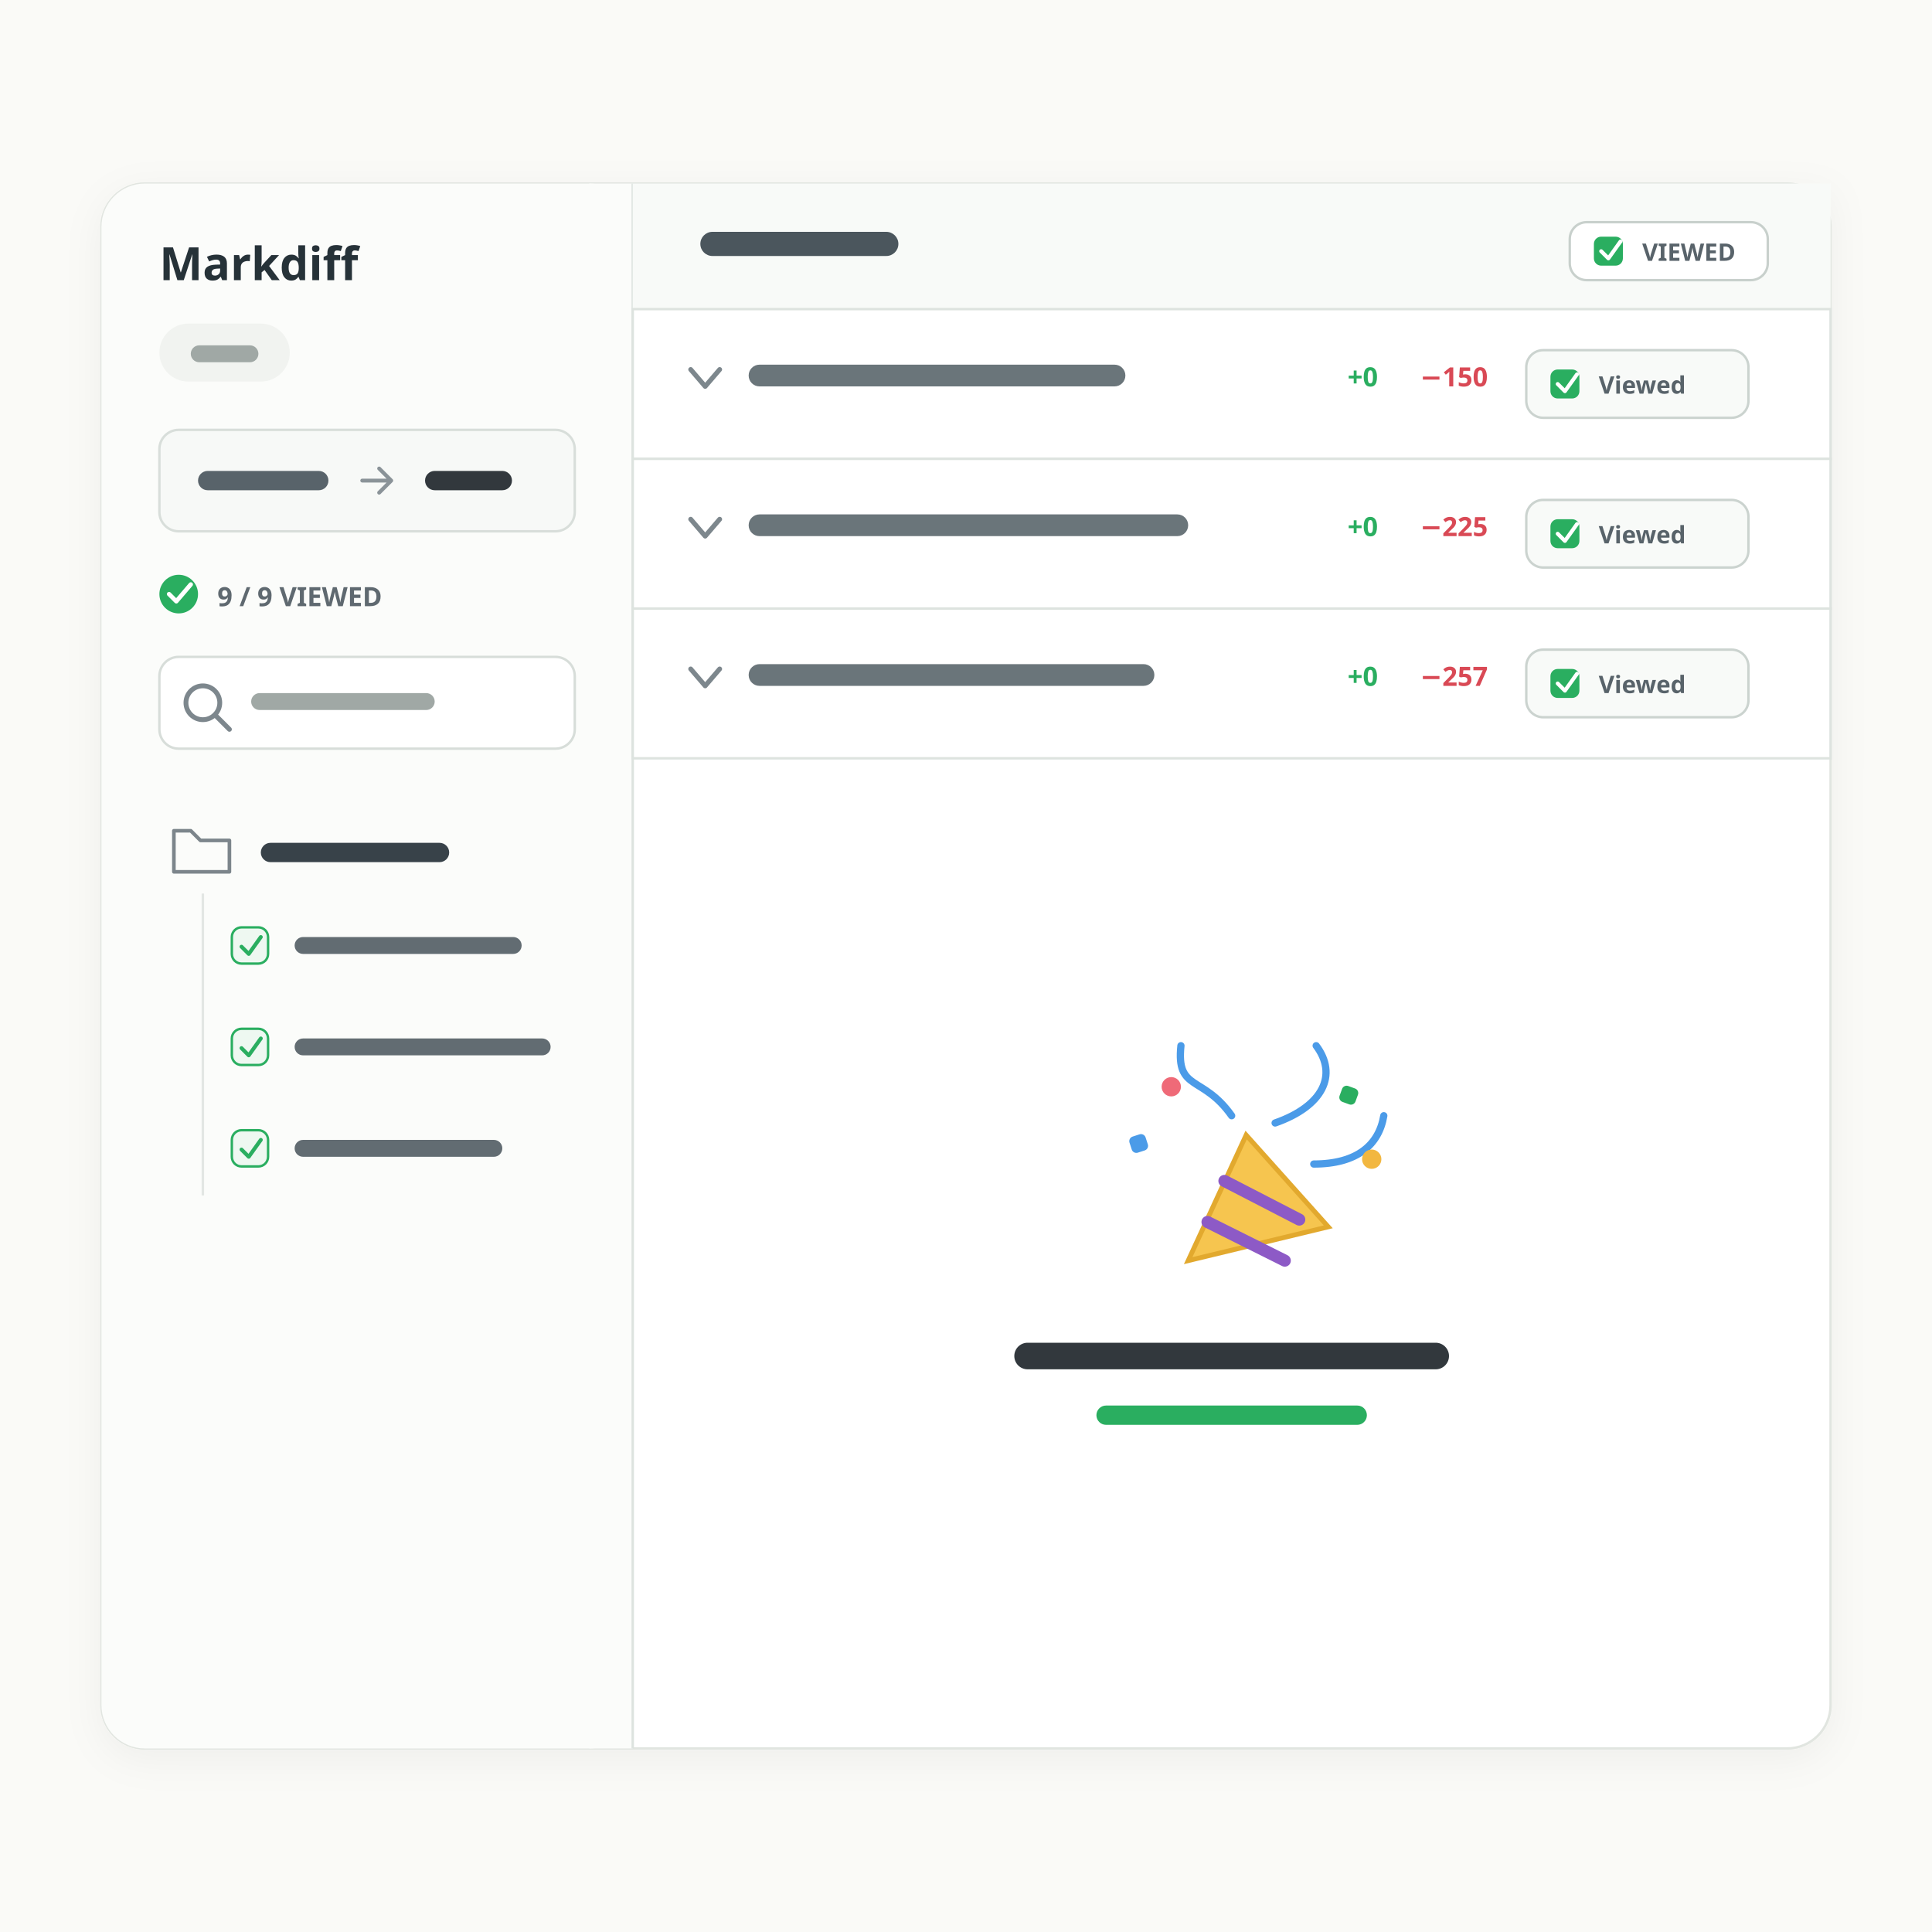
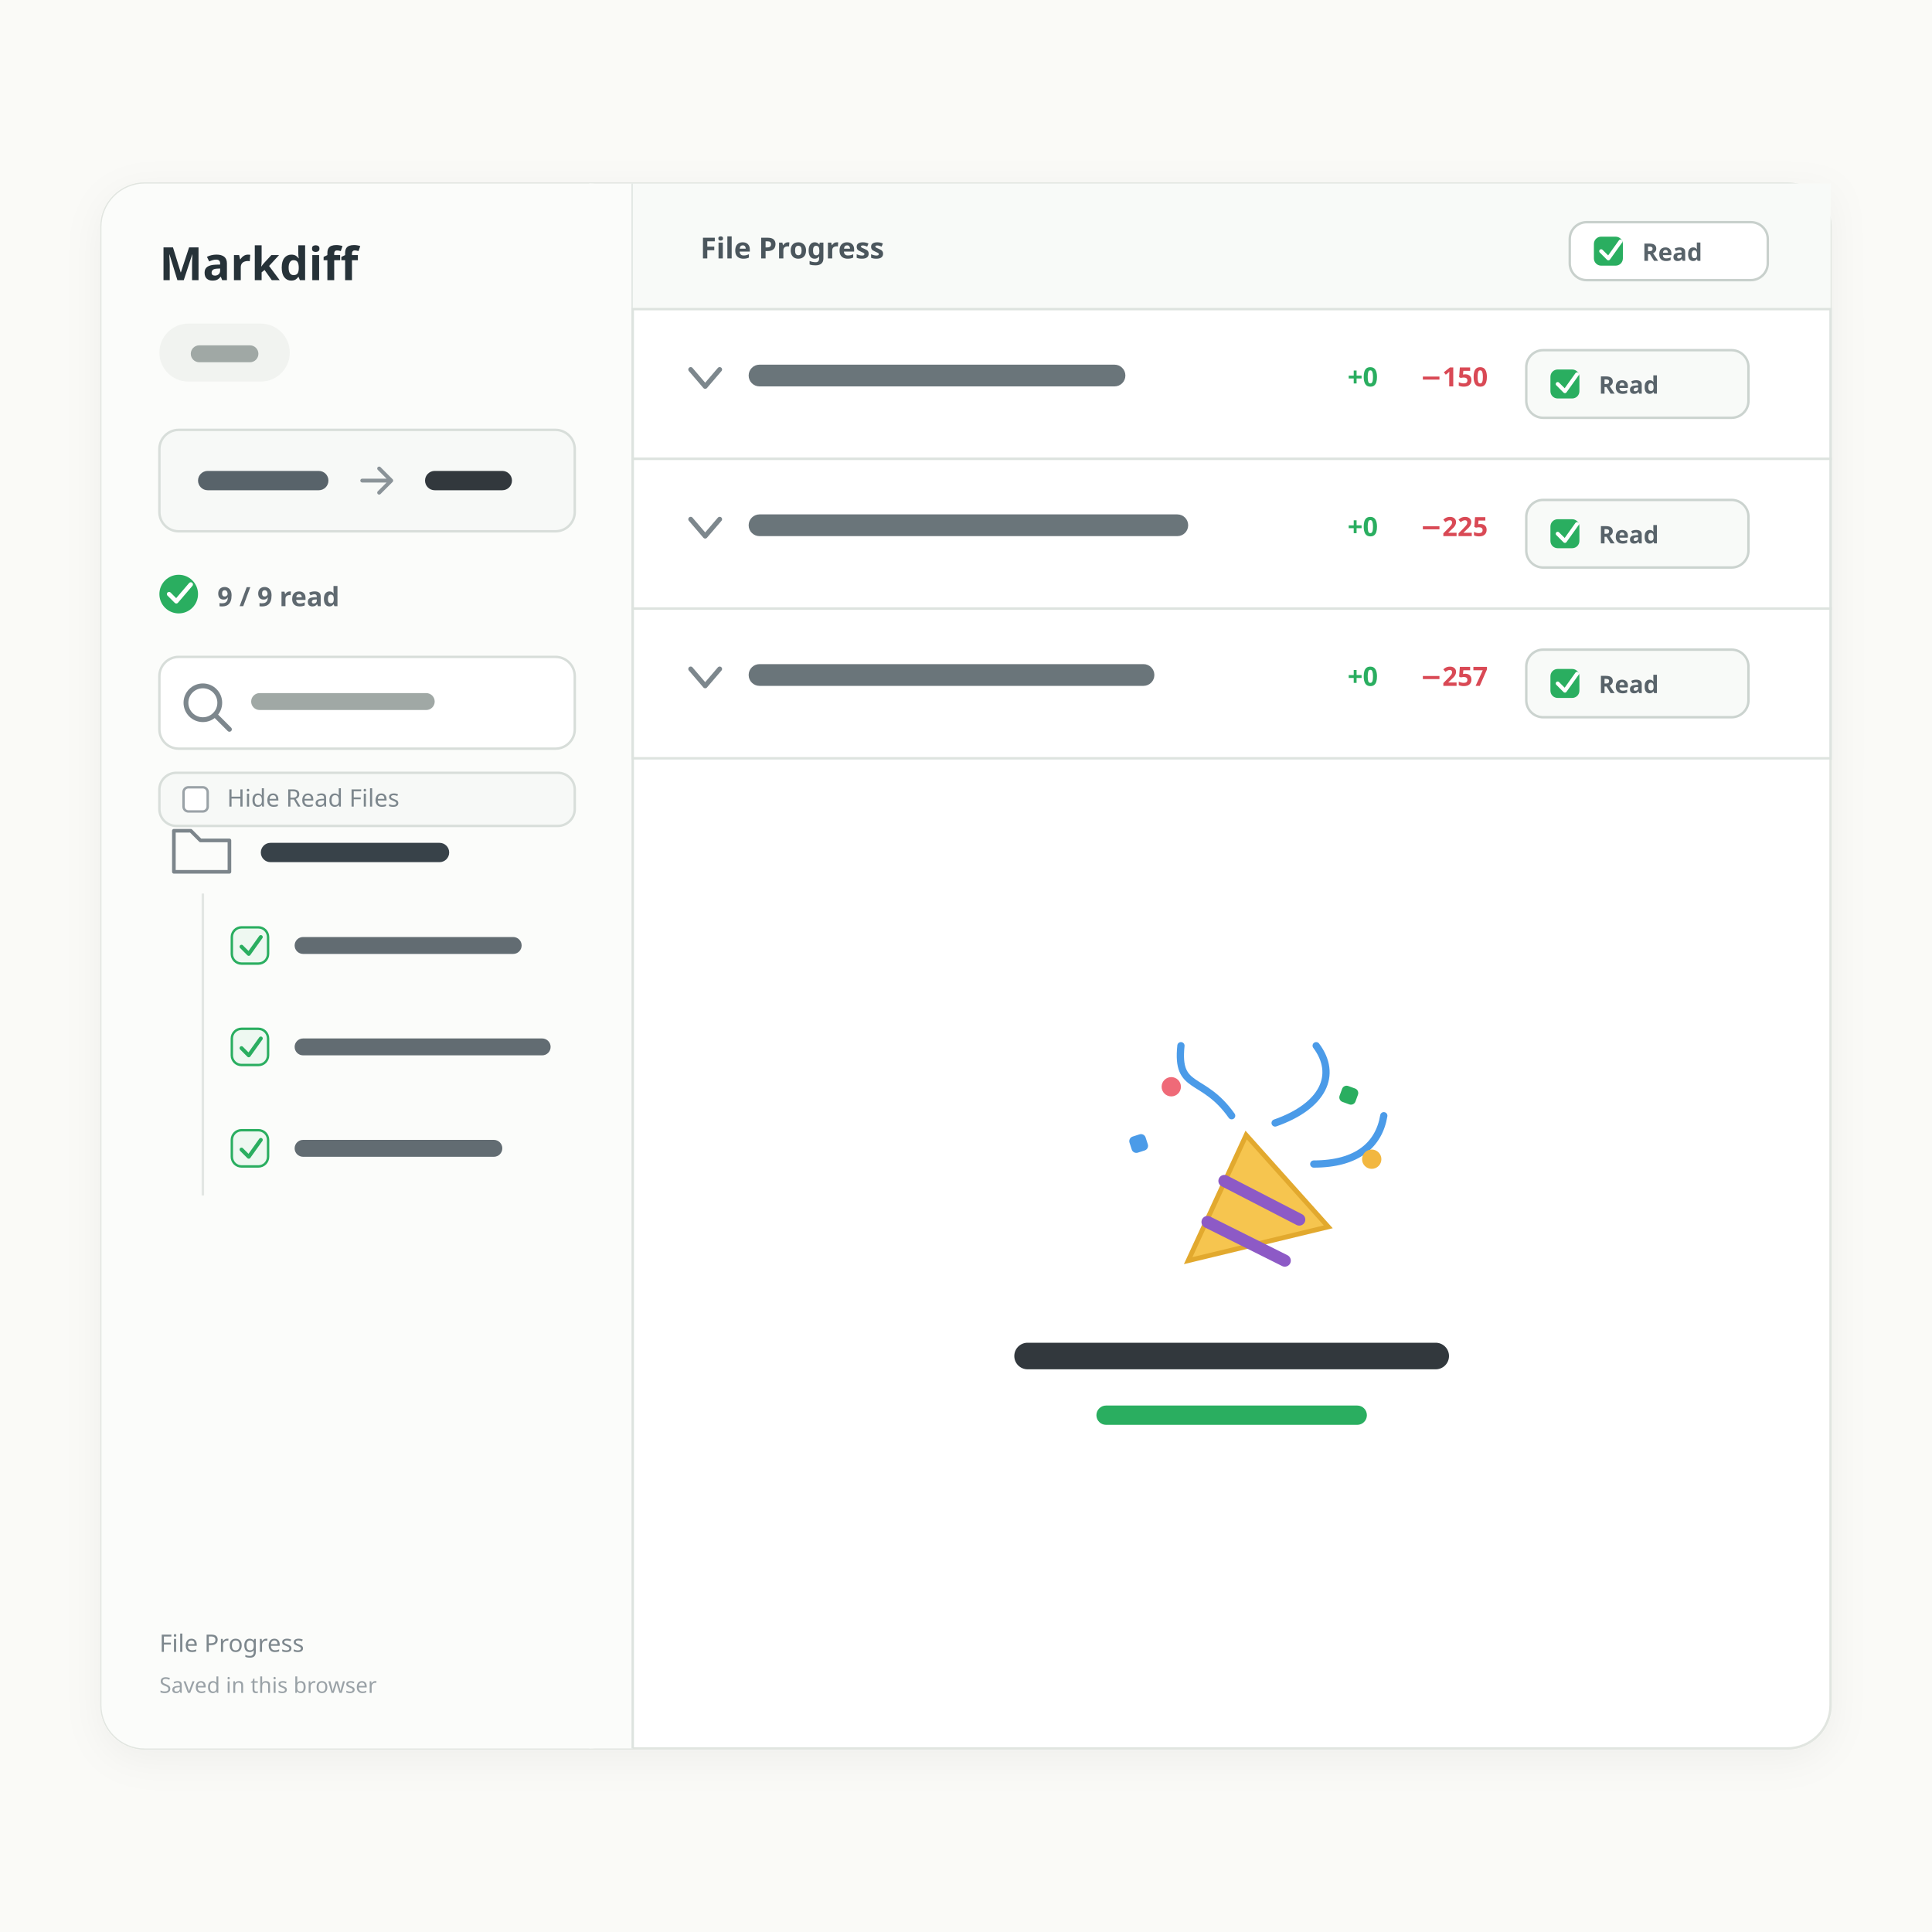
<svg xmlns="http://www.w3.org/2000/svg" viewBox="0 0 800 800" width="800" height="800">
  <defs>
    <filter id="shadow" x="-12%" y="-12%" width="124%" height="128%">
      <feDropShadow dx="0" dy="4" stdDeviation="8" flood-color="#1F2937" flood-opacity=".05" />
    </filter>
    <linearGradient id="fade" x1="0" y1="0" x2="0" y2="1">
      <stop offset="0" stop-color="#FFFFFF" stop-opacity="0" />
      <stop offset="1" stop-color="#FFFFFF" stop-opacity=".8" />
    </linearGradient>
  </defs>
  <rect width="800" height="800" fill="#FAFAF7" />
  <g filter="url(#shadow)">
    <rect x="42" y="76" width="716" height="648" rx="18" fill="#FFFFFF" stroke="#E1E5E0" />
    <rect x="42" y="76" width="220" height="648" rx="18" fill="#FBFCFA" />
    <path d="M244 76h18v648h-18z" fill="#FBFCFA" />
    <line x1="262" y1="76" x2="262" y2="724" stroke="#DDE3DF" />
    <text x="66" y="116" fill="#273138" font-family="system-ui, sans-serif" font-size="19" font-weight="760">Markdiff</text>
    <rect x="66" y="134" width="54" height="24" rx="12" fill="#F1F3F0" />
    <rect x="79" y="143" width="28" height="7" rx="3.5" fill="#A0A8A5" />
    <rect x="66" y="178" width="172" height="42" rx="8" fill="#F7F9F7" stroke="#D8DEDA" />
    <rect x="82" y="195" width="54" height="8" rx="4" fill="#59636A" />
    <path d="m150 199 12 0m-5-5 5 5-5 5" fill="none" stroke="#8A9398" stroke-width="1.6" stroke-linecap="round" stroke-linejoin="round" />
    <rect x="176" y="195" width="36" height="8" rx="4" fill="#30383D" />
    <g font-family="system-ui, sans-serif">
      <circle cx="74" cy="246" r="8" fill="#2AAE60" />
      <path d="m70 246 3 3 6-7" fill="none" stroke="#FFFFFF" stroke-width="1.8" stroke-linecap="round" stroke-linejoin="round" />
-       <text x="90" y="251" fill="#5F696F" font-size="11" font-weight="700">9 / 9 VIEWED</text>
+       <text x="90" y="251" fill="#5F696F" font-size="11" font-weight="700">9 / 9 read</text>
    </g>
    <rect x="66" y="272" width="172" height="38" rx="8" fill="#FFFFFF" stroke="#D7DDD9" />
    <circle cx="84" cy="291" r="7" fill="none" stroke="#7D878D" stroke-width="2" />
    <path d="m89 296 6 6" stroke="#7D878D" stroke-width="2" stroke-linecap="round" />
    <rect x="104" y="287" width="76" height="7" rx="3.5" fill="#A0A8A5" />
+     <g font-family="system-ui, sans-serif" font-size="10" fill="#7D878D">
+       <rect x="66" y="320" width="172" height="22" rx="7" fill="#F7F9F7" stroke="#D8DEDA" />
+       <rect x="76" y="326" width="10" height="10" rx="2" fill="#FFFFFF" stroke="#9AA2A7" />
+       <text x="94" y="334">Hide Read Files</text>
+     </g>
+     <text x="66" y="684" fill="#7D878D" font-family="system-ui, sans-serif" font-size="10">File Progress</text>
+     <text x="66" y="701" fill="#9AA2A7" font-family="system-ui, sans-serif" font-size="9">Saved in this browser</text>
    <path d="M72 344h7l4 4h12v13H72z" fill="none" stroke="#7B858B" stroke-width="1.5" stroke-linejoin="round" />
    <rect x="108" y="349" width="78" height="8" rx="4" fill="#39434A" />
    <g>
      <line x1="84" y1="370" x2="84" y2="495" stroke="#E2E6E3" />
      <g transform="translate(96 384)">
        <rect width="15" height="15" rx="4" fill="#EEF8F1" stroke="#2AAE60" />
        <path d="m4 8 3 3 5-7" fill="none" stroke="#2AAE60" stroke-width="1.6" stroke-linecap="round" stroke-linejoin="round" />
        <rect x="26" y="4" width="94" height="7" rx="3.5" fill="#626C72" />
      </g>
      <g transform="translate(96 426)">
        <rect width="15" height="15" rx="4" fill="#EEF8F1" stroke="#2AAE60" />
        <path d="m4 8 3 3 5-7" fill="none" stroke="#2AAE60" stroke-width="1.6" stroke-linecap="round" stroke-linejoin="round" />
        <rect x="26" y="4" width="106" height="7" rx="3.5" fill="#626C72" />
      </g>
      <g transform="translate(96 468)">
        <rect width="15" height="15" rx="4" fill="#EEF8F1" stroke="#2AAE60" />
        <path d="m4 8 3 3 5-7" fill="none" stroke="#2AAE60" stroke-width="1.6" stroke-linecap="round" stroke-linejoin="round" />
        <rect x="26" y="4" width="86" height="7" rx="3.5" fill="#626C72" />
      </g>
    </g>
    <g font-family="system-ui, sans-serif">
      <rect x="262" y="76" width="496" height="52" fill="#F8FAF8" />
-       <rect x="290" y="96" width="82" height="10" rx="5" fill="#4B565D" />
+       <text x="290" y="107" fill="#4B565D" font-size="12" font-weight="700">File Progress</text>
      <rect x="650" y="92" width="82" height="24" rx="7" fill="#FFFFFF" stroke="#C8D0CC" />
      <rect x="660" y="98" width="12" height="12" rx="3" fill="#2AAE60" />
      <path d="m663 104 3 3 5-7" fill="none" stroke="#FFFFFF" stroke-width="1.6" stroke-linecap="round" stroke-linejoin="round" />
-       <text x="680" y="108" fill="#59636A" font-size="10" font-weight="700">VIEWED</text>
+       <text x="680" y="108" fill="#59636A" font-size="10" font-weight="700">Read</text>
      <g>
        <rect x="262" y="128" width="496" height="62" fill="#FFFFFF" stroke="#DDE3DF" />
        <path d="m286 153 6 7 6-7" fill="none" stroke="#7D878D" stroke-width="2" stroke-linecap="round" stroke-linejoin="round" />
        <rect x="310" y="151" width="156" height="9" rx="4.5" fill="#6A747A" />
        <text x="558" y="160" fill="#2AAE60" font-size="11" font-weight="750">+0</text>
        <text x="588" y="160" fill="#D94A55" font-size="11" font-weight="750">−150</text>
        <rect x="632" y="145" width="92" height="28" rx="7" fill="#F8FAF8" stroke="#CBD3CF" />
        <rect x="642" y="153" width="12" height="12" rx="3" fill="#2AAE60" />
        <path d="m645 159 3 3 5-7" fill="none" stroke="#FFFFFF" stroke-width="1.6" stroke-linecap="round" stroke-linejoin="round" />
-         <text x="662" y="163" fill="#59636A" font-size="10" font-weight="700">Viewed</text>
+         <text x="662" y="163" fill="#59636A" font-size="10" font-weight="700">Read</text>
      </g>
      <g transform="translate(0 62)">
        <rect x="262" y="128" width="496" height="62" fill="#FFFFFF" stroke="#DDE3DF" />
        <path d="m286 153 6 7 6-7" fill="none" stroke="#7D878D" stroke-width="2" stroke-linecap="round" stroke-linejoin="round" />
        <rect x="310" y="151" width="182" height="9" rx="4.5" fill="#6A747A" />
        <text x="558" y="160" fill="#2AAE60" font-size="11" font-weight="750">+0</text>
        <text x="588" y="160" fill="#D94A55" font-size="11" font-weight="750">−225</text>
        <rect x="632" y="145" width="92" height="28" rx="7" fill="#F8FAF8" stroke="#CBD3CF" />
        <rect x="642" y="153" width="12" height="12" rx="3" fill="#2AAE60" />
        <path d="m645 159 3 3 5-7" fill="none" stroke="#FFFFFF" stroke-width="1.6" stroke-linecap="round" stroke-linejoin="round" />
-         <text x="662" y="163" fill="#59636A" font-size="10" font-weight="700">Viewed</text>
+         <text x="662" y="163" fill="#59636A" font-size="10" font-weight="700">Read</text>
      </g>
      <g transform="translate(0 124)">
        <rect x="262" y="128" width="496" height="62" fill="#FFFFFF" stroke="#DDE3DF" />
        <path d="m286 153 6 7 6-7" fill="none" stroke="#7D878D" stroke-width="2" stroke-linecap="round" stroke-linejoin="round" />
        <rect x="310" y="151" width="168" height="9" rx="4.5" fill="#6A747A" />
        <text x="558" y="160" fill="#2AAE60" font-size="11" font-weight="750">+0</text>
        <text x="588" y="160" fill="#D94A55" font-size="11" font-weight="750">−257</text>
        <rect x="632" y="145" width="92" height="28" rx="7" fill="#F8FAF8" stroke="#CBD3CF" />
        <rect x="642" y="153" width="12" height="12" rx="3" fill="#2AAE60" />
        <path d="m645 159 3 3 5-7" fill="none" stroke="#FFFFFF" stroke-width="1.6" stroke-linecap="round" stroke-linejoin="round" />
-         <text x="662" y="163" fill="#59636A" font-size="10" font-weight="700">Viewed</text>
+         <text x="662" y="163" fill="#59636A" font-size="10" font-weight="700">Read</text>
      </g>
    </g>
    <g transform="translate(510 500)">
      <path d="m-18 22 24-52 34 38z" fill="#F6C54F" stroke="#E2A92F" stroke-width="2" />
      <path d="m-10 6 32 16m-25-33 31 16" stroke="#8D5AC6" stroke-width="5" stroke-linecap="round" />
      <path d="M0-38c-12-17-23-10-21-29M18-35c20-7 26-20 17-32M34-18c18 0 27-8 29-20" fill="none" stroke="#4B9BE8" stroke-width="3" stroke-linecap="round" />
      <circle cx="-25" cy="-50" r="4" fill="#EF6B78" />
      <rect x="45" y="-50" width="7" height="7" rx="2" fill="#2AAE60" transform="rotate(20 48.5 -46.5)" />
      <circle cx="58" cy="-20" r="4" fill="#F2B740" />
      <rect x="-42" y="-30" width="7" height="7" rx="2" fill="#4B9BE8" transform="rotate(-18 -38.5 -26.5)" />
    </g>
    <rect x="420" y="556" width="180" height="11" rx="5.5" fill="#30383D" />
    <rect x="454" y="582" width="112" height="8" rx="4" fill="#2AAE60" />
    <rect x="404" y="610" width="212" height="48" fill="url(#fade)" />
  </g>
</svg>
